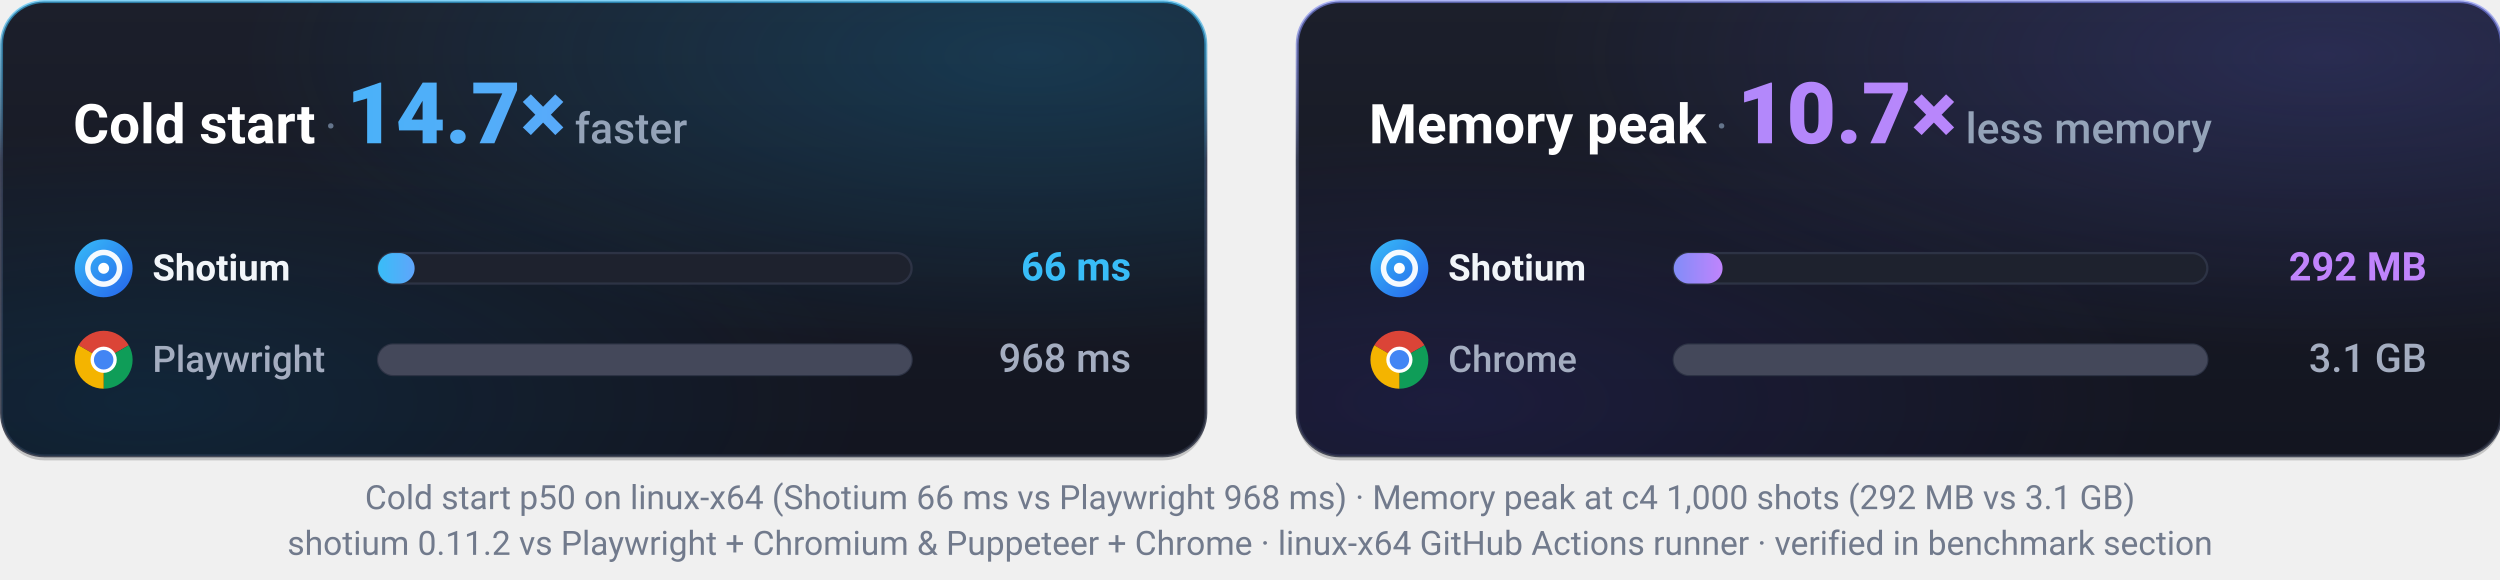
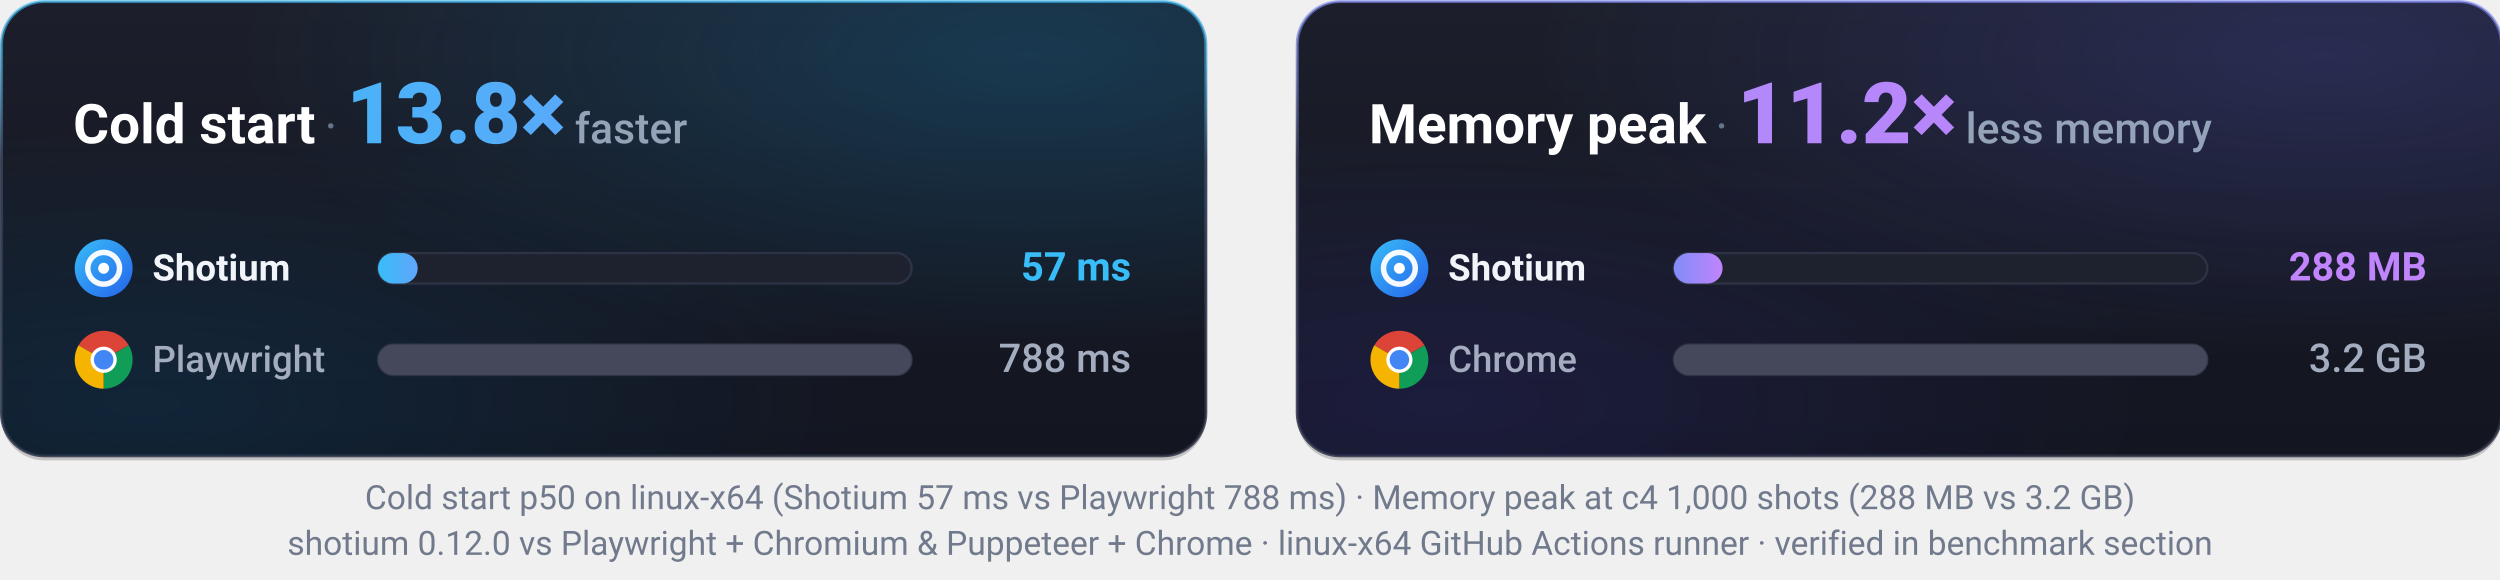
<svg xmlns="http://www.w3.org/2000/svg" width="820" height="190" viewBox="0 0 820 190" role="img" aria-labelledby="title">
  <defs>
    <linearGradient id="cardBg" x1="0" y1="0" x2="0" y2="1">
      <stop offset="0%" stop-color="#1c1f2b" />
      <stop offset="55%" stop-color="#161924" />
      <stop offset="100%" stop-color="#131520" />
    </linearGradient>
    <linearGradient id="cardBorderCyan" x1="0" y1="0" x2="0" y2="1">
      <stop offset="0%" stop-color="#38bdf8" stop-opacity="0.6" />
      <stop offset="35%" stop-color="#353b50" stop-opacity="0.95" />
      <stop offset="100%" stop-color="#272c3d" stop-opacity="0.8" />
    </linearGradient>
    <linearGradient id="cardBorderIndigo" x1="0" y1="0" x2="0" y2="1">
      <stop offset="0%" stop-color="#818cf8" stop-opacity="0.6" />
      <stop offset="35%" stop-color="#353b50" stop-opacity="0.95" />
      <stop offset="100%" stop-color="#272c3d" stop-opacity="0.8" />
    </linearGradient>
    <linearGradient id="specularGlow" x1="0" y1="0" x2="1" y2="0">
      <stop offset="0%" stop-color="#ffffff" stop-opacity="0" />
      <stop offset="30%" stop-color="#ffffff" stop-opacity="0.28" />
      <stop offset="70%" stop-color="#ffffff" stop-opacity="0.28" />
      <stop offset="100%" stop-color="#ffffff" stop-opacity="0" />
    </linearGradient>
    <radialGradient id="keyCyan" cx="85%" cy="12%" r="65%">
      <stop offset="0%" stop-color="#0ea5e9" stop-opacity="0.20" />
      <stop offset="100%" stop-color="#0ea5e9" stop-opacity="0" />
    </radialGradient>
    <radialGradient id="keyIndigo" cx="85%" cy="12%" r="65%">
      <stop offset="0%" stop-color="#6366f1" stop-opacity="0.20" />
      <stop offset="100%" stop-color="#6366f1" stop-opacity="0" />
    </radialGradient>
    <radialGradient id="fillCyan" cx="12%" cy="88%" r="60%">
      <stop offset="0%" stop-color="#0284c7" stop-opacity="0.14" />
      <stop offset="100%" stop-color="#0284c7" stop-opacity="0" />
    </radialGradient>
    <radialGradient id="fillIndigo" cx="12%" cy="88%" r="60%">
      <stop offset="0%" stop-color="#4f46e5" stop-opacity="0.14" />
      <stop offset="100%" stop-color="#4f46e5" stop-opacity="0" />
    </radialGradient>
    <linearGradient id="metricCyan" x1="0%" y1="0%" x2="100%" y2="0%">
      <stop offset="0%" stop-color="#38bdf8" />
      <stop offset="100%" stop-color="#60a5fa" />
    </linearGradient>
    <linearGradient id="metricIndigo" x1="0%" y1="0%" x2="100%" y2="0%">
      <stop offset="0%" stop-color="#a78bfa" />
      <stop offset="100%" stop-color="#c084fc" />
    </linearGradient>
    <linearGradient id="barCyan" x1="0%" y1="0%" x2="100%" y2="0%">
      <stop offset="0%" stop-color="#38bdf8" />
      <stop offset="100%" stop-color="#60a5fa" />
    </linearGradient>
    <linearGradient id="barIndigo" x1="0%" y1="0%" x2="100%" y2="0%">
      <stop offset="0%" stop-color="#818cf8" />
      <stop offset="100%" stop-color="#c084fc" />
    </linearGradient>
    <linearGradient id="lensGrad" x1="0%" y1="0%" x2="100%" y2="100%">
      <stop offset="0%" stop-color="#38bdf8" />
      <stop offset="100%" stop-color="#2563eb" />
    </linearGradient>
  </defs>
  <g transform="translate(0 0)">
    <rect x="0.5" y="2" width="395" height="149" rx="14" fill="#000000" opacity="0.18" />
    <rect x="0.5" y="0.5" width="395" height="149" rx="14" fill="url(#cardBg)" stroke="url(#cardBorderCyan)" />
    <rect x="0.5" y="0.5" width="395" height="149" rx="14" fill="url(#keyCyan)" />
    <rect x="0.5" y="0.5" width="395" height="149" rx="14" fill="url(#fillCyan)" />
    <path d="M 20 1 L 375 1" stroke="url(#specularGlow)" stroke-width="1" />
    <text x="24" y="47" font-family="-apple-system, 'Segoe UI', Roboto, 'Helvetica Neue', Arial, 'PingFang SC', 'Microsoft YaHei', sans-serif">
      <tspan font-size="18" font-weight="700" fill="#ffffff">Cold start</tspan>
      <tspan font-size="16" font-weight="400" fill="#64748b"> · </tspan>
-       <tspan font-size="28" font-weight="800" fill="url(#metricCyan)">14.7×</tspan>
+       <tspan font-size="28" font-weight="800" fill="url(#metricCyan)">13.8×</tspan>
      <tspan font-size="14" font-weight="500" fill="#94a3b8"> faster</tspan>
    </text>
    <circle cx="34" cy="88" r="9.5" fill="url(#lensGrad)" />
    <circle cx="34" cy="88" r="5.2" fill="none" stroke="#ffffff" stroke-width="1.8" stroke-opacity="0.95" />
    <circle cx="34" cy="88" r="1.8" fill="#ffffff" />
    <text x="50" y="92" font-family="-apple-system, 'Segoe UI', Roboto, 'Helvetica Neue', Arial, 'PingFang SC', 'Microsoft YaHei', sans-serif" font-size="12" font-weight="600" fill="#f1f5f9">Shotium</text>
    <rect x="124" y="83" width="175" height="10" rx="5" fill="#1e222e" stroke="#2d3345" stroke-width="0.75" />
-     <rect x="124" y="83" width="12" height="10" rx="5" fill="url(#barCyan)" />
-     <text x="371" y="92" text-anchor="end" font-family="-apple-system, 'Segoe UI', Roboto, 'Helvetica Neue', Arial, 'PingFang SC', 'Microsoft YaHei', sans-serif" font-size="13" font-weight="700" fill="#38bdf8">66 ms</text>
+     <rect x="124" y="83" width="13" height="10" rx="5" fill="url(#barCyan)" />
+     <text x="371" y="92" text-anchor="end" font-family="-apple-system, 'Segoe UI', Roboto, 'Helvetica Neue', Arial, 'PingFang SC', 'Microsoft YaHei', sans-serif" font-size="13" font-weight="700" fill="#38bdf8">57 ms</text>
    <path d="M 34 118 L 25.77 113.25 A 9.5 9.5 0 0 1 42.23 113.25 Z" fill="#db4437" />
    <path d="M 34 118 L 42.23 113.25 A 9.5 9.5 0 0 1 34.00 127.50 Z" fill="#0f9d58" />
    <path d="M 34 118 L 34.00 127.50 A 9.5 9.5 0 0 1 25.77 113.25 Z" fill="#f4b400" />
    <circle cx="34" cy="118" r="4.3" fill="#ffffff" />
    <circle cx="34" cy="118" r="3.2" fill="#4285f4" />
    <text x="50" y="122" font-family="-apple-system, 'Segoe UI', Roboto, 'Helvetica Neue', Arial, 'PingFang SC', 'Microsoft YaHei', sans-serif" font-size="12" font-weight="500" fill="#a4adc0">Playwright</text>
    <rect x="124" y="113" width="175" height="10" rx="5" fill="#1e222e" stroke="#2d3345" stroke-width="0.75" />
    <rect x="124" y="113" width="175" height="10" rx="5" fill="#44485a" />
-     <text x="371" y="122" text-anchor="end" font-family="-apple-system, 'Segoe UI', Roboto, 'Helvetica Neue', Arial, 'PingFang SC', 'Microsoft YaHei', sans-serif" font-size="13" font-weight="500" fill="#a4adc0">968 ms</text>
+     <text x="371" y="122" text-anchor="end" font-family="-apple-system, 'Segoe UI', Roboto, 'Helvetica Neue', Arial, 'PingFang SC', 'Microsoft YaHei', sans-serif" font-size="13" font-weight="500" fill="#a4adc0">788 ms</text>
  </g>
  <g transform="translate(425 0)">
    <rect x="0.5" y="2" width="395" height="149" rx="14" fill="#000000" opacity="0.18" />
    <rect x="0.5" y="0.5" width="395" height="149" rx="14" fill="url(#cardBg)" stroke="url(#cardBorderIndigo)" />
    <rect x="0.5" y="0.5" width="395" height="149" rx="14" fill="url(#keyIndigo)" />
    <rect x="0.5" y="0.5" width="395" height="149" rx="14" fill="url(#fillIndigo)" />
    <path d="M 20 1 L 375 1" stroke="url(#specularGlow)" stroke-width="1" />
    <text x="24" y="47" font-family="-apple-system, 'Segoe UI', Roboto, 'Helvetica Neue', Arial, 'PingFang SC', 'Microsoft YaHei', sans-serif">
      <tspan font-size="18" font-weight="700" fill="#ffffff">Memory peak</tspan>
      <tspan font-size="16" font-weight="400" fill="#64748b"> · </tspan>
-       <tspan font-size="28" font-weight="800" fill="url(#metricIndigo)">10.7×</tspan>
+       <tspan font-size="28" font-weight="800" fill="url(#metricIndigo)">11.2×</tspan>
      <tspan font-size="14" font-weight="500" fill="#94a3b8"> less memory</tspan>
    </text>
    <circle cx="34" cy="88" r="9.5" fill="url(#lensGrad)" />
    <circle cx="34" cy="88" r="5.2" fill="none" stroke="#ffffff" stroke-width="1.8" stroke-opacity="0.95" />
    <circle cx="34" cy="88" r="1.8" fill="#ffffff" />
    <text x="50" y="92" font-family="-apple-system, 'Segoe UI', Roboto, 'Helvetica Neue', Arial, 'PingFang SC', 'Microsoft YaHei', sans-serif" font-size="12" font-weight="600" fill="#f1f5f9">Shotium</text>
    <rect x="124" y="83" width="175" height="10" rx="5" fill="#1e222e" stroke="#2d3345" stroke-width="0.75" />
    <rect x="124" y="83" width="16" height="10" rx="5" fill="url(#barIndigo)" />
-     <text x="371" y="92" text-anchor="end" font-family="-apple-system, 'Segoe UI', Roboto, 'Helvetica Neue', Arial, 'PingFang SC', 'Microsoft YaHei', sans-serif" font-size="13" font-weight="700" fill="#c084fc">292 MB</text>
+     <text x="371" y="92" text-anchor="end" font-family="-apple-system, 'Segoe UI', Roboto, 'Helvetica Neue', Arial, 'PingFang SC', 'Microsoft YaHei', sans-serif" font-size="13" font-weight="700" fill="#c084fc">288 MB</text>
    <path d="M 34 118 L 25.77 113.25 A 9.5 9.5 0 0 1 42.23 113.25 Z" fill="#db4437" />
    <path d="M 34 118 L 42.23 113.25 A 9.5 9.5 0 0 1 34.00 127.50 Z" fill="#0f9d58" />
    <path d="M 34 118 L 34.00 127.50 A 9.5 9.5 0 0 1 25.77 113.25 Z" fill="#f4b400" />
    <circle cx="34" cy="118" r="4.3" fill="#ffffff" />
    <circle cx="34" cy="118" r="3.2" fill="#4285f4" />
    <text x="50" y="122" font-family="-apple-system, 'Segoe UI', Roboto, 'Helvetica Neue', Arial, 'PingFang SC', 'Microsoft YaHei', sans-serif" font-size="12" font-weight="500" fill="#a4adc0">Chrome</text>
    <rect x="124" y="113" width="175" height="10" rx="5" fill="#1e222e" stroke="#2d3345" stroke-width="0.75" />
    <rect x="124" y="113" width="175" height="10" rx="5" fill="#44485a" />
-     <text x="371" y="122" text-anchor="end" font-family="-apple-system, 'Segoe UI', Roboto, 'Helvetica Neue', Arial, 'PingFang SC', 'Microsoft YaHei', sans-serif" font-size="13" font-weight="500" fill="#a4adc0">3.1 GB</text>
+     <text x="371" y="122" text-anchor="end" font-family="-apple-system, 'Segoe UI', Roboto, 'Helvetica Neue', Arial, 'PingFang SC', 'Microsoft YaHei', sans-serif" font-size="13" font-weight="500" fill="#a4adc0">3.2 GB</text>
  </g>
-   <text x="410" y="167" text-anchor="middle" font-family="-apple-system, 'Segoe UI', Roboto, 'Helvetica Neue', Arial, 'PingFang SC', 'Microsoft YaHei', sans-serif" font-size="11" fill="#717a8c">Cold start p50 on linux-x64 (Shotium 66 ms vs Playwright 968 ms) · Memory peak at c4 1,000 shots (292 MB vs 3.1 GB)</text>
-   <text x="410" y="182" text-anchor="middle" font-family="-apple-system, 'Segoe UI', Roboto, 'Helvetica Neue', Arial, 'PingFang SC', 'Microsoft YaHei', sans-serif" font-size="11" fill="#717a8c">shotium 0.11.2 vs Playwright + Chromium &amp; Puppeteer + Chrome · linux-x64 GitHub Actions runner · verified in benchmark section</text>
+   <text x="410" y="167" text-anchor="middle" font-family="-apple-system, 'Segoe UI', Roboto, 'Helvetica Neue', Arial, 'PingFang SC', 'Microsoft YaHei', sans-serif" font-size="11" fill="#717a8c">Cold start p50 on linux-x64 (Shotium 57 ms vs Playwright 788 ms) · Memory peak at c4 1,000 shots (288 MB vs 3.2 GB)</text>
+   <text x="410" y="182" text-anchor="middle" font-family="-apple-system, 'Segoe UI', Roboto, 'Helvetica Neue', Arial, 'PingFang SC', 'Microsoft YaHei', sans-serif" font-size="11" fill="#717a8c">shotium 0.12.0 vs Playwright + Chromium &amp; Puppeteer + Chrome · linux-x64 GitHub Actions runner · verified in benchmark section</text>
</svg>
